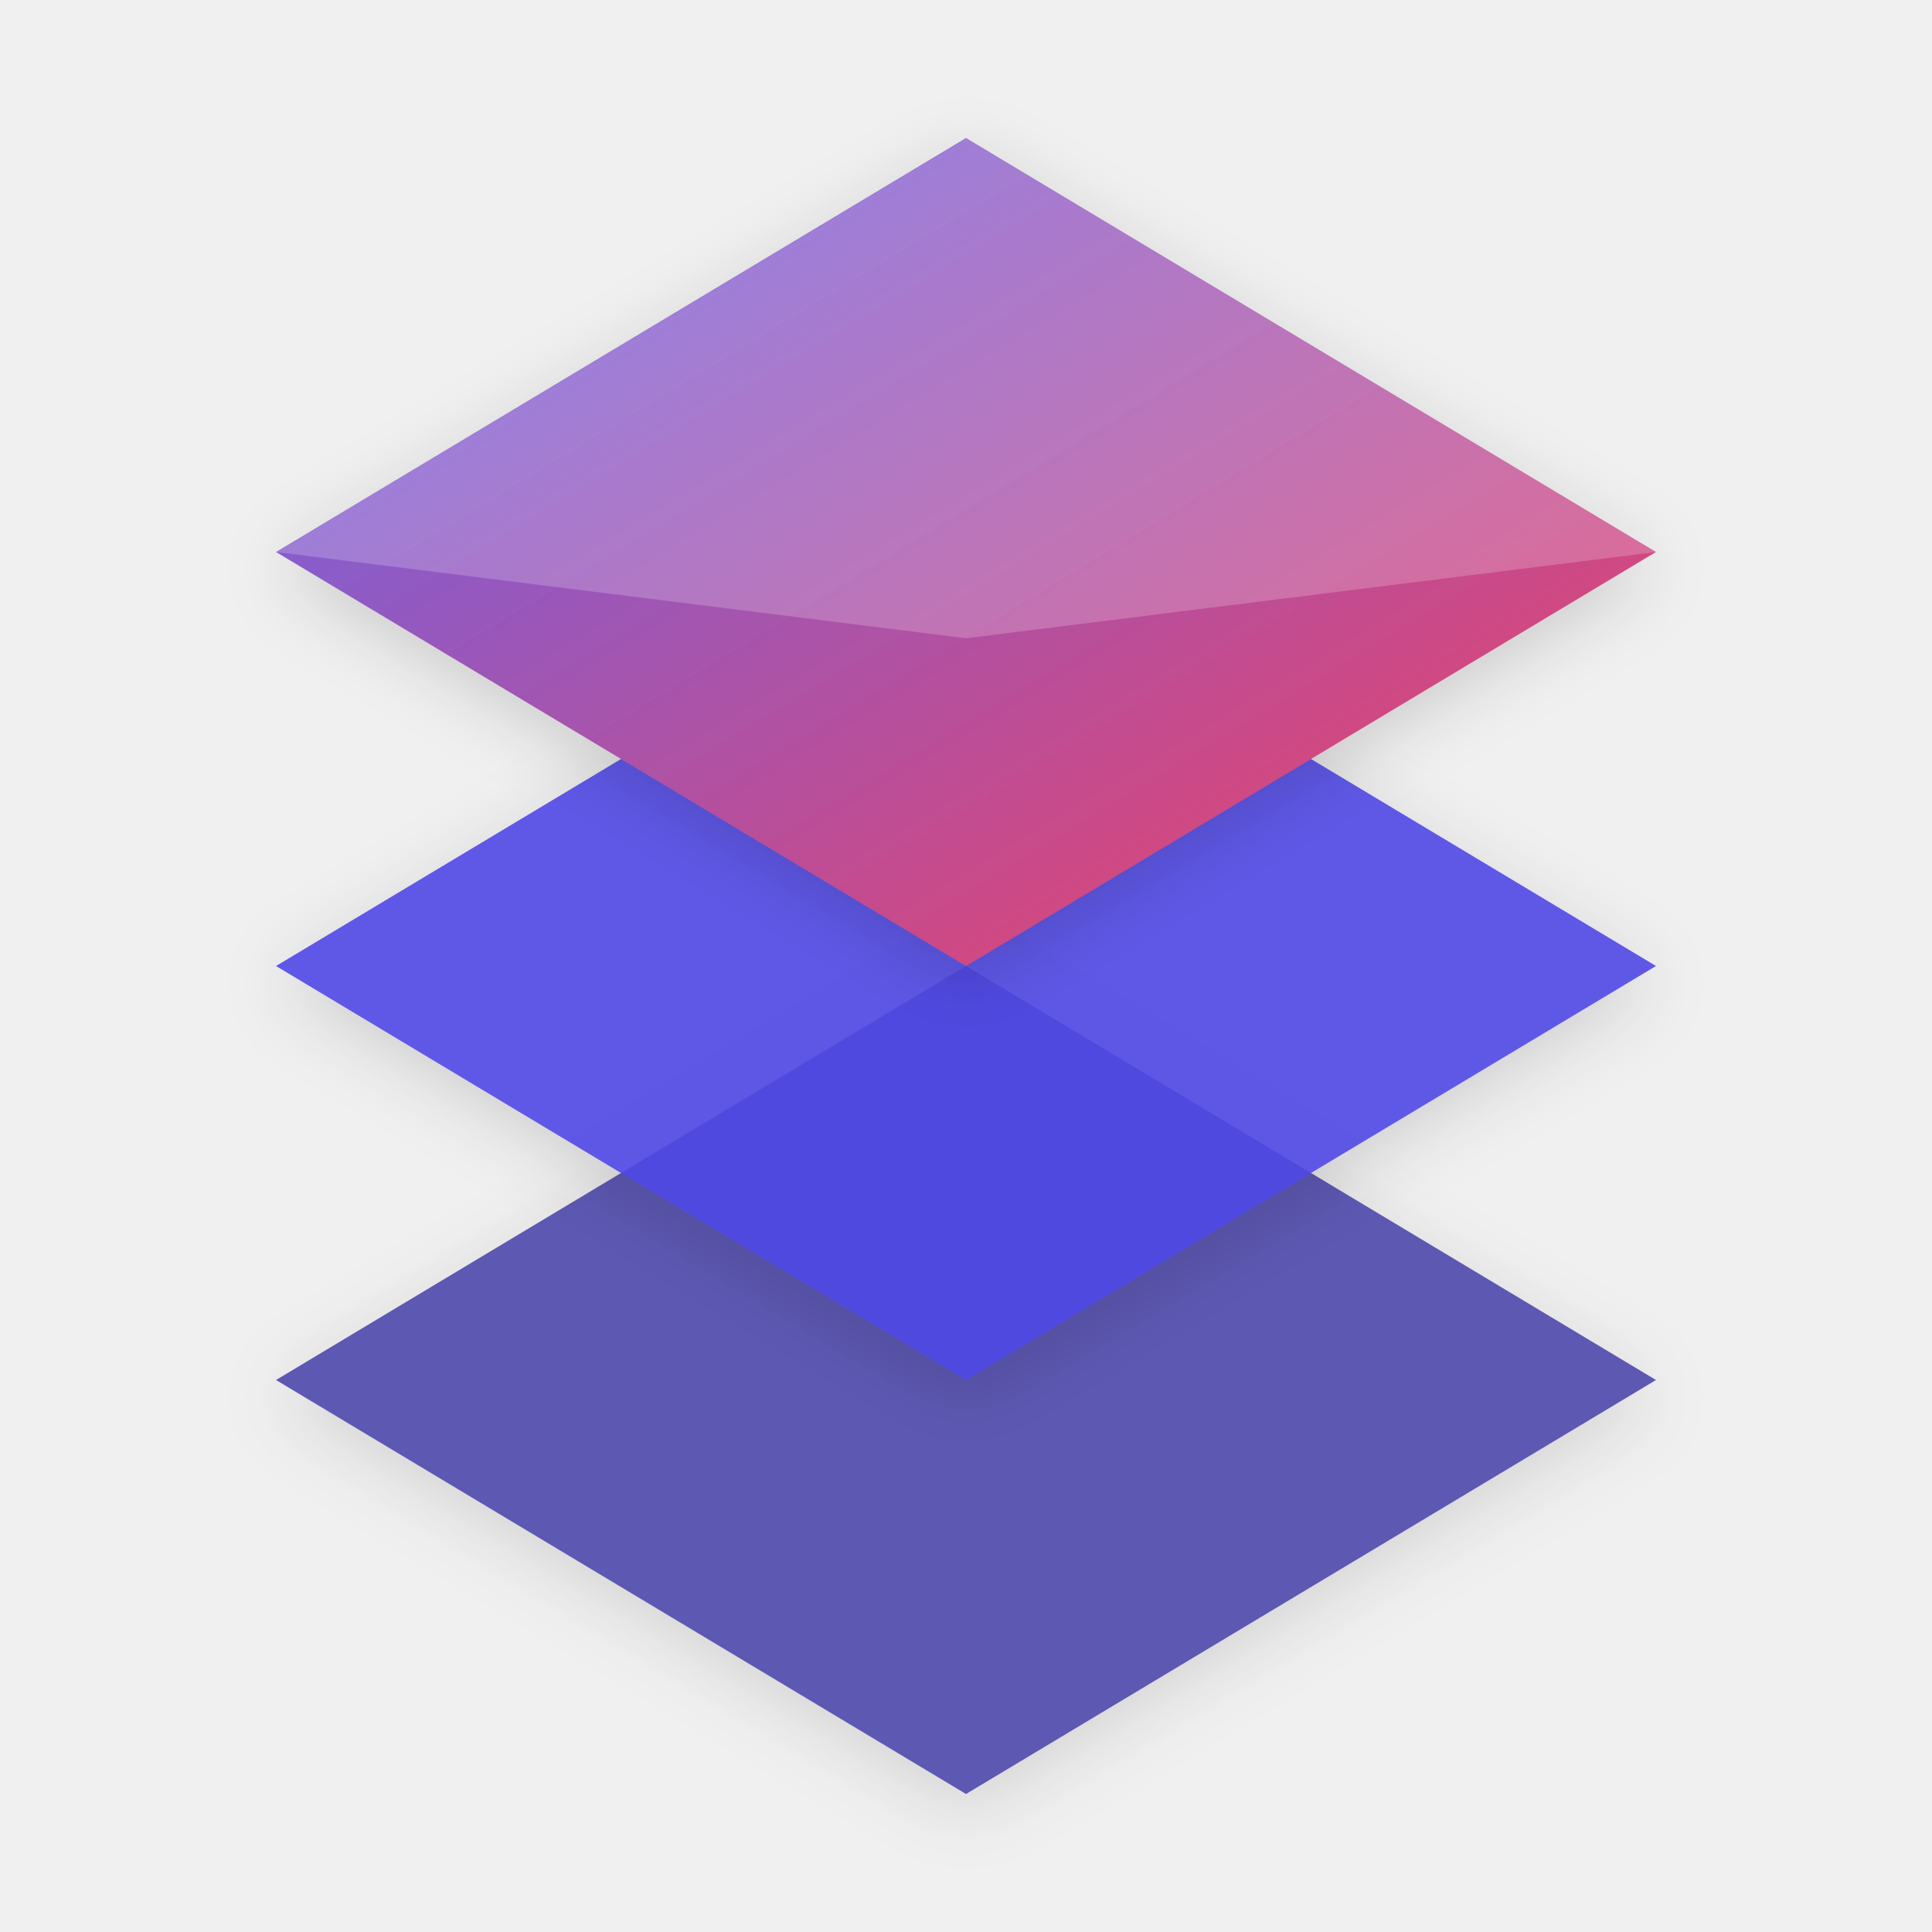
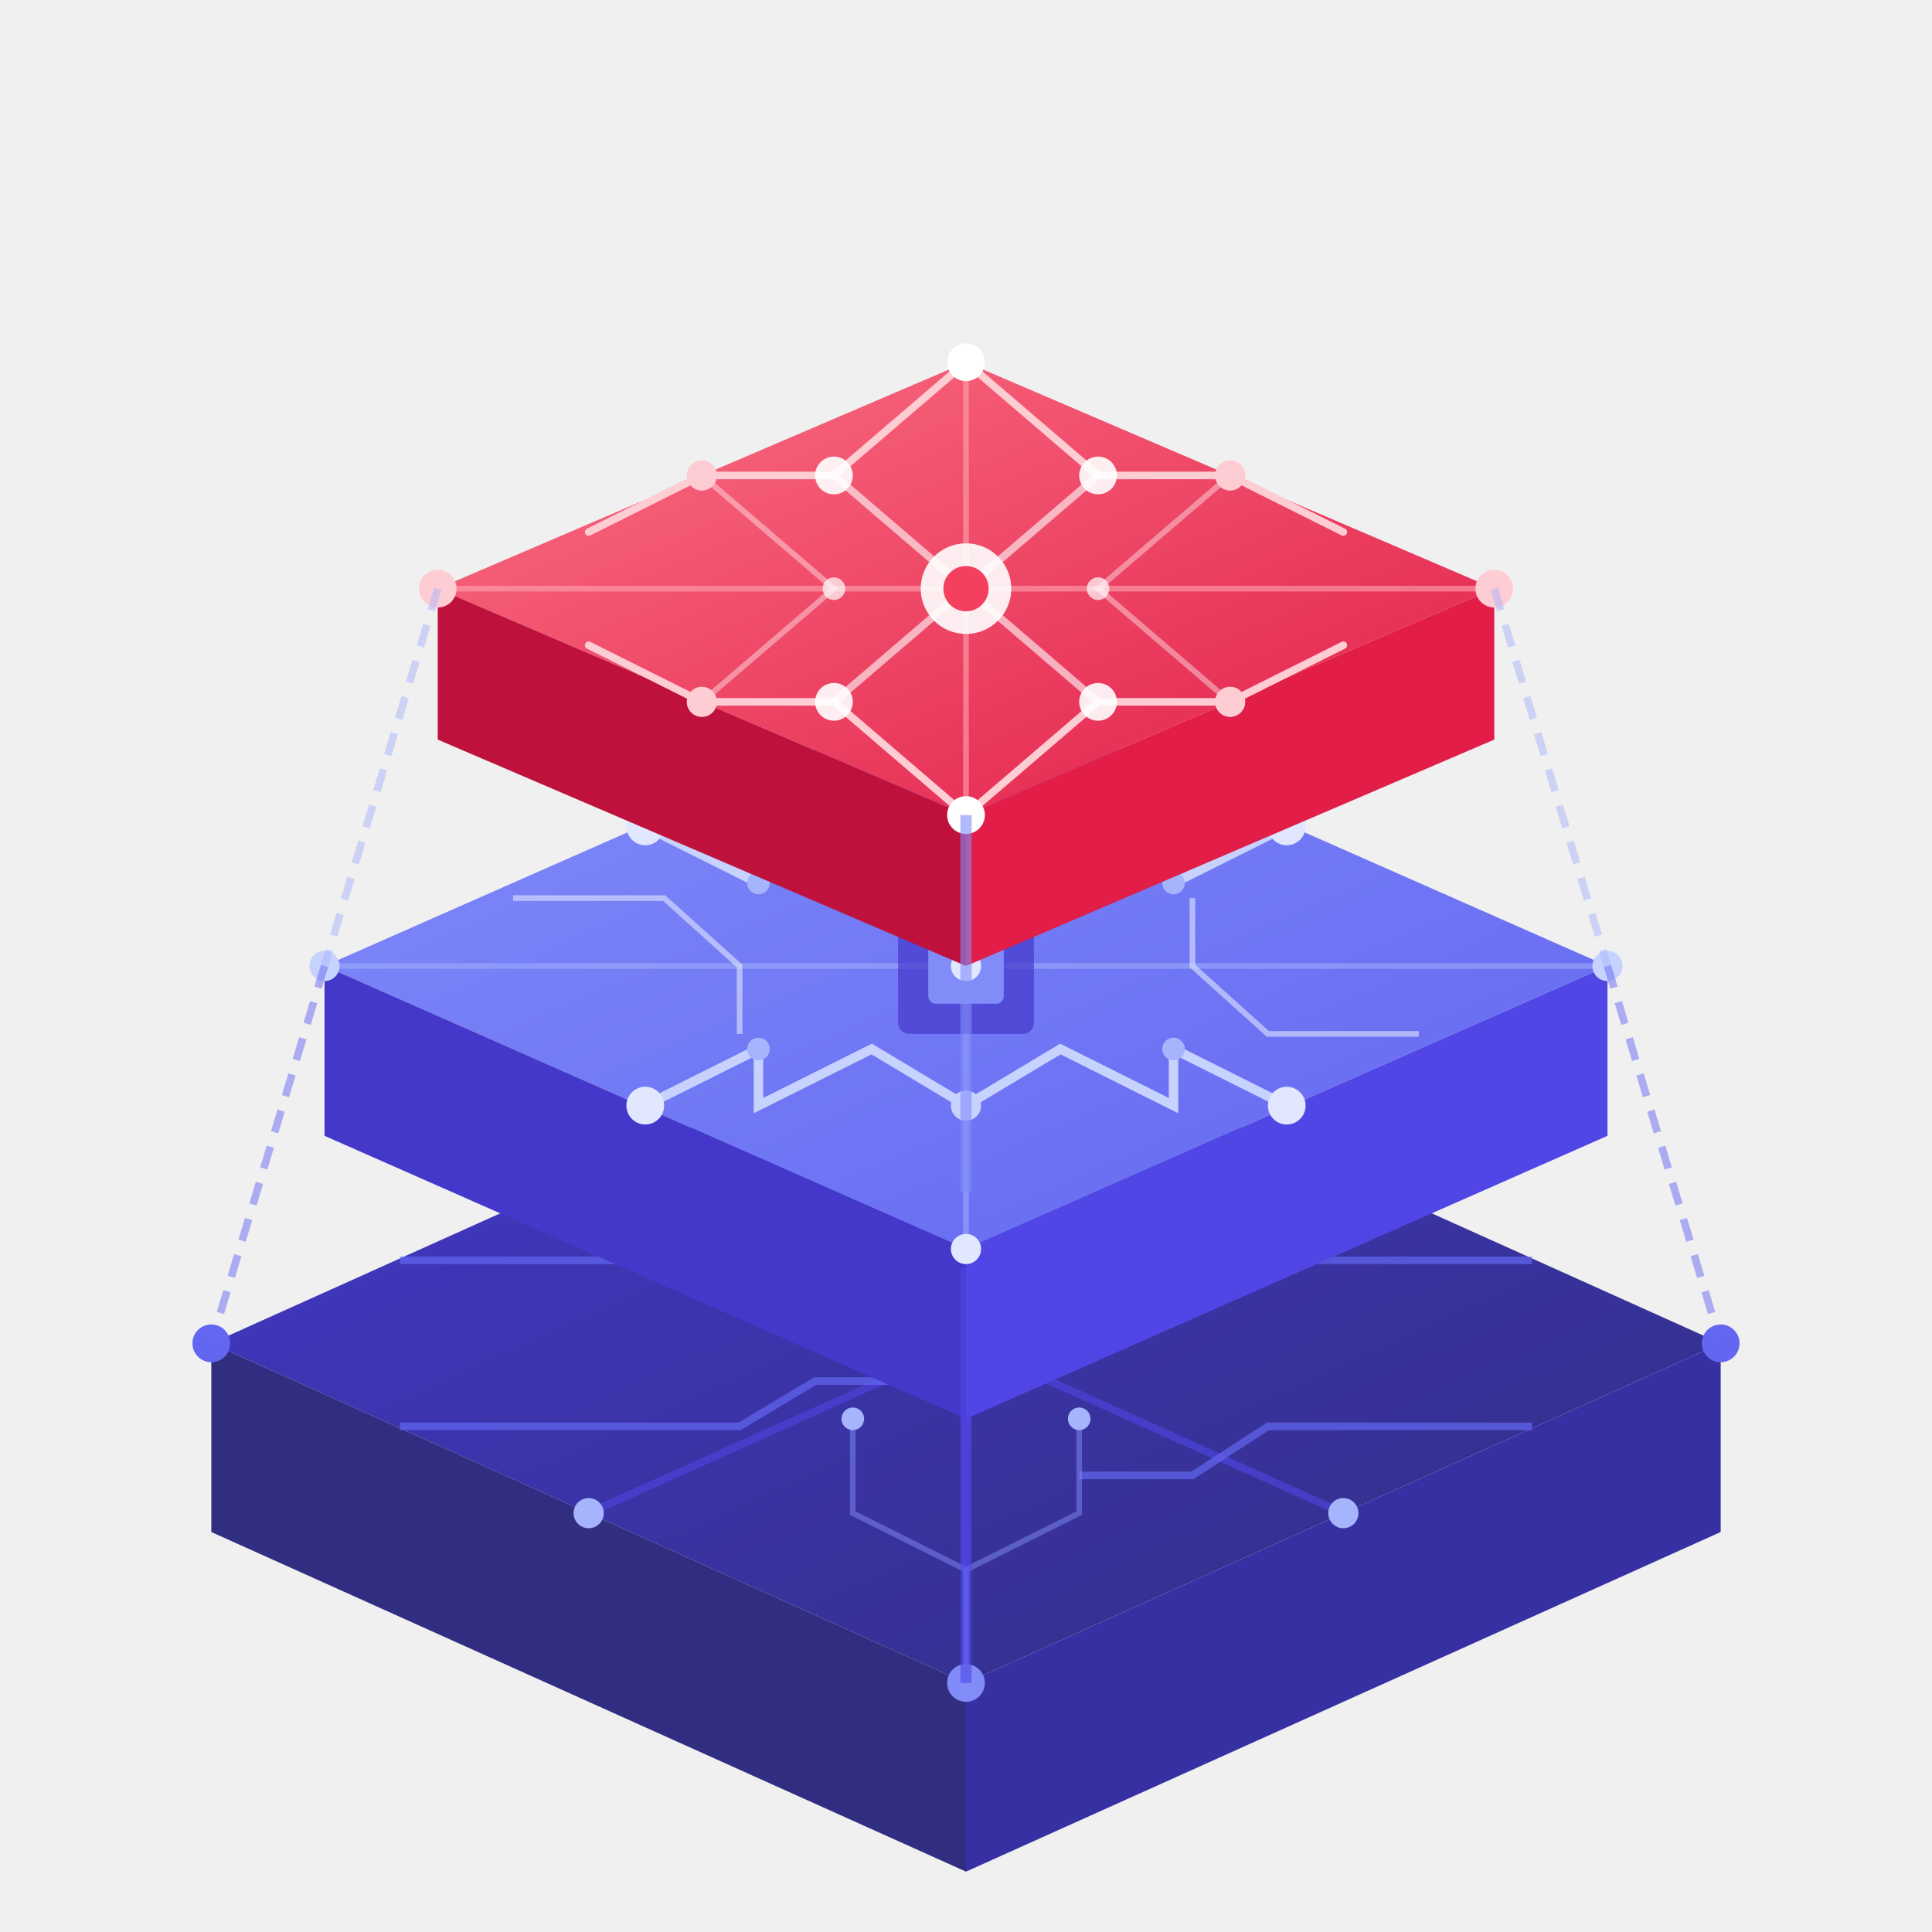
- <svg xmlns="http://www.w3.org/2000/svg" viewBox="32 0 448 448" width="512" height="512">
+ <svg xmlns="http://www.w3.org/2000/svg" viewBox="0 0 512 512" width="512" height="512">
  <defs>
-     <linearGradient id="mainGradient" x1="0%" y1="0%" x2="100%" y2="100%">
-       <stop offset="0%" style="stop-color:#6366f1;stop-opacity:1" />
-       <stop offset="100%" style="stop-color:#f43f5e;stop-opacity:1" />
+     <linearGradient id="topLayer" x1="0%" y1="0%" x2="100%" y2="100%">
+       <stop offset="0%" stop-color="#fb7185" />
+       <stop offset="100%" stop-color="#e11d48" />
    </linearGradient>
-     <filter id="shadow" x="-20%" y="-20%" width="140%" height="140%">
-       <feDropShadow dx="0" dy="4" stdDeviation="8" flood-color="#000000" flood-opacity="0.15" />
-     </filter>
+     <linearGradient id="midLayer" x1="0%" y1="0%" x2="100%" y2="100%">
+       <stop offset="0%" stop-color="#818cf8" />
+       <stop offset="100%" stop-color="#6366f1" />
+     </linearGradient>
+     <linearGradient id="botLayer" x1="0%" y1="0%" x2="100%" y2="100%">
+       <stop offset="0%" stop-color="#4338ca" />
+       <stop offset="100%" stop-color="#312e81" />
+     </linearGradient>
  </defs>
-   <path d="M256 416L96 320L256 224L416 320L256 416Z" fill="#3730a3" opacity="0.8" filter="url(#shadow)" />
-   <path d="M256 320L96 224L256 128L416 224L256 320Z" fill="#4f46e5" opacity="0.9" filter="url(#shadow)" />
-   <path d="M256 224L96 128L256 32L416 128L256 224Z" fill="url(#mainGradient)" filter="url(#shadow)" />
-   <path d="M256 32L96 128L256 148L416 128L256 32Z" fill="#ffffff" opacity="0.2" />
+   <g transform="translate(256, 256)">
+     <g transform="translate(0, 100)">
+       <polygon points="0,-90 200,0 0,90 -200,0" fill="url(#botLayer)" />
+       <polygon points="-200,0 0,90 0,140 -200,50" fill="#312e81" />
+       <polygon points="200,0 0,90 0,140 200,50" fill="#3730a3" />
+       <line x1="0" y1="-90" x2="0" y2="90" stroke="#4f46e5" stroke-width="2" opacity="0.6" />
+       <line x1="-100" y1="-45" x2="100" y2="45" stroke="#4f46e5" stroke-width="2" opacity="0.6" />
+       <line x1="100" y1="-45" x2="-100" y2="45" stroke="#4f46e5" stroke-width="2" opacity="0.6" />
+       <path d="M-150,-22 L-80,-22 L-60,-35 L-30,-35" stroke="#6366f1" stroke-width="2" fill="none" opacity="0.7" />
+       <path d="M150,22 L80,22 L60,35 L30,35" stroke="#6366f1" stroke-width="2" fill="none" opacity="0.7" />
+       <path d="M-150,22 L-60,22 L-40,10 L0,10" stroke="#6366f1" stroke-width="2" fill="none" opacity="0.7" />
+       <path d="M150,-22 L60,-22 L40,-10 L0,-10" stroke="#6366f1" stroke-width="2" fill="none" opacity="0.7" />
+       <path d="M0,-90 L0,-60 L-30,-45 L-30,-20" stroke="#818cf8" stroke-width="1.5" fill="none" opacity="0.5" />
+       <path d="M0,-90 L0,-60 L30,-45 L30,-20" stroke="#818cf8" stroke-width="1.5" fill="none" opacity="0.5" />
+       <path d="M0,90 L0,60 L-30,45 L-30,20" stroke="#818cf8" stroke-width="1.5" fill="none" opacity="0.5" />
+       <path d="M0,90 L0,60 L30,45 L30,20" stroke="#818cf8" stroke-width="1.5" fill="none" opacity="0.5" />
+       <circle cx="0" cy="-90" r="5" fill="#818cf8" />
+       <circle cx="0" cy="90" r="5" fill="#818cf8" />
+       <circle cx="-200" cy="0" r="5" fill="#6366f1" />
+       <circle cx="200" cy="0" r="5" fill="#6366f1" />
+       <circle cx="-100" cy="-45" r="4" fill="#a5b4fc" />
+       <circle cx="100" cy="-45" r="4" fill="#a5b4fc" />
+       <circle cx="-100" cy="45" r="4" fill="#a5b4fc" />
+       <circle cx="100" cy="45" r="4" fill="#a5b4fc" />
+       <circle cx="0" cy="0" r="6" fill="#c7d2fe" />
+       <circle cx="-30" cy="-20" r="3" fill="#a5b4fc" />
+       <circle cx="30" cy="-20" r="3" fill="#a5b4fc" />
+       <circle cx="-30" cy="20" r="3" fill="#a5b4fc" />
+       <circle cx="30" cy="20" r="3" fill="#a5b4fc" />
+     </g>
+     <g transform="translate(0, 0)">
+       <polygon points="0,-75 170,0 0,75 -170,0" fill="url(#midLayer)" />
+       <polygon points="-170,0 0,75 0,120 -170,45" fill="#4338ca" />
+       <polygon points="170,0 0,75 0,120 170,45" fill="#4f46e5" />
+       <line x1="0" y1="-75" x2="0" y2="75" stroke="#a5b4fc" stroke-width="1.5" opacity="0.5" />
+       <line x1="-170" y1="0" x2="170" y2="0" stroke="#a5b4fc" stroke-width="1.5" opacity="0.5" />
+       <path d="M-85,-37 L-55,-22 L-55,-37 L-25,-22 L0,-37" stroke="#c7d2fe" stroke-width="2.5" fill="none" stroke-linecap="round" />
+       <path d="M85,-37 L55,-22 L55,-37 L25,-22 L0,-37" stroke="#c7d2fe" stroke-width="2.5" fill="none" stroke-linecap="round" />
+       <path d="M-85,37 L-55,22 L-55,37 L-25,22 L0,37" stroke="#c7d2fe" stroke-width="2.5" fill="none" stroke-linecap="round" />
+       <path d="M85,37 L55,22 L55,37 L25,22 L0,37" stroke="#c7d2fe" stroke-width="2.5" fill="none" stroke-linecap="round" />
+       <path d="M-120,-18 L-80,-18 L-60,0 L-60,18" stroke="#e0e7ff" stroke-width="1.5" fill="none" opacity="0.6" />
+       <path d="M120,18 L80,18 L60,0 L60,-18" stroke="#e0e7ff" stroke-width="1.5" fill="none" opacity="0.6" />
+       <circle cx="0" cy="-75" r="4" fill="#e0e7ff" />
+       <circle cx="0" cy="75" r="4" fill="#e0e7ff" />
+       <circle cx="-170" cy="0" r="4" fill="#c7d2fe" />
+       <circle cx="170" cy="0" r="4" fill="#c7d2fe" />
+       <circle cx="-85" cy="-37" r="5" fill="#e0e7ff" />
+       <circle cx="85" cy="-37" r="5" fill="#e0e7ff" />
+       <circle cx="-85" cy="37" r="5" fill="#e0e7ff" />
+       <circle cx="85" cy="37" r="5" fill="#e0e7ff" />
+       <circle cx="0" cy="-37" r="4" fill="#c7d2fe" />
+       <circle cx="0" cy="37" r="4" fill="#c7d2fe" />
+       <circle cx="-55" cy="-22" r="3" fill="#a5b4fc" />
+       <circle cx="55" cy="-22" r="3" fill="#a5b4fc" />
+       <circle cx="-55" cy="22" r="3" fill="#a5b4fc" />
+       <circle cx="55" cy="22" r="3" fill="#a5b4fc" />
+       <rect x="-18" y="-18" width="36" height="36" rx="3" fill="#4338ca" opacity="0.7" />
+       <rect x="-10" y="-10" width="20" height="20" rx="2" fill="#818cf8" />
+       <circle cx="0" cy="0" r="4" fill="#e0e7ff" />
+     </g>
+     <g transform="translate(0, -100)">
+       <polygon points="0,-60 140,0 0,60 -140,0" fill="url(#topLayer)" />
+       <polygon points="-140,0 0,60 0,100 -140,40" fill="#be123c" />
+       <polygon points="140,0 0,60 0,100 140,40" fill="#e11d48" />
+       <line x1="0" y1="-60" x2="0" y2="60" stroke="#fda4af" stroke-width="1.5" opacity="0.6" />
+       <line x1="-140" y1="0" x2="140" y2="0" stroke="#fda4af" stroke-width="1.5" opacity="0.6" />
+       <path d="M0,-60 L-35,-30 L-70,-30 L-100,-15" stroke="#fecdd3" stroke-width="2" fill="none" stroke-linecap="round" />
+       <path d="M0,-60 L35,-30 L70,-30 L100,-15" stroke="#fecdd3" stroke-width="2" fill="none" stroke-linecap="round" />
+       <path d="M0,60 L-35,30 L-70,30 L-100,15" stroke="#fecdd3" stroke-width="2" fill="none" stroke-linecap="round" />
+       <path d="M0,60 L35,30 L70,30 L100,15" stroke="#fecdd3" stroke-width="2" fill="none" stroke-linecap="round" />
+       <path d="M-35,-30 L0,0 L35,-30" stroke="#ffffff" stroke-width="2" fill="none" opacity="0.6" />
+       <path d="M-35,30 L0,0 L35,30" stroke="#ffffff" stroke-width="2" fill="none" opacity="0.6" />
+       <path d="M-70,-30 L-35,0 L-70,30" stroke="#ffffff" stroke-width="1.5" fill="none" opacity="0.4" />
+       <path d="M70,-30 L35,0 L70,30" stroke="#ffffff" stroke-width="1.5" fill="none" opacity="0.4" />
+       <circle cx="0" cy="-60" r="5" fill="#ffffff" />
+       <circle cx="0" cy="60" r="5" fill="#ffffff" />
+       <circle cx="-140" cy="0" r="5" fill="#fecdd3" />
+       <circle cx="140" cy="0" r="5" fill="#fecdd3" />
+       <circle cx="-35" cy="-30" r="5" fill="#ffffff" opacity="0.9" />
+       <circle cx="35" cy="-30" r="5" fill="#ffffff" opacity="0.9" />
+       <circle cx="-35" cy="30" r="5" fill="#ffffff" opacity="0.9" />
+       <circle cx="35" cy="30" r="5" fill="#ffffff" opacity="0.9" />
+       <circle cx="-70" cy="-30" r="4" fill="#fecdd3" />
+       <circle cx="70" cy="-30" r="4" fill="#fecdd3" />
+       <circle cx="-70" cy="30" r="4" fill="#fecdd3" />
+       <circle cx="70" cy="30" r="4" fill="#fecdd3" />
+       <circle cx="-35" cy="0" r="3" fill="#ffffff" opacity="0.7" />
+       <circle cx="35" cy="0" r="3" fill="#ffffff" opacity="0.7" />
+       <circle cx="0" cy="0" r="12" fill="#ffffff" opacity="0.9" />
+       <circle cx="0" cy="0" r="6" fill="#f43f5e" />
+     </g>
+     <line x1="0" y1="-40" x2="0" y2="60" stroke="#818cf8" stroke-width="3" opacity="0.6" />
+     <line x1="0" y1="80" x2="0" y2="190" stroke="#4f46e5" stroke-width="3" opacity="0.6" />
+     <line x1="-140" y1="-100" x2="-170" y2="0" stroke="#a5b4fc" stroke-width="2" stroke-dasharray="6 4" opacity="0.5" />
+     <line x1="140" y1="-100" x2="170" y2="0" stroke="#a5b4fc" stroke-width="2" stroke-dasharray="6 4" opacity="0.5" />
+     <line x1="-170" y1="0" x2="-200" y2="100" stroke="#6366f1" stroke-width="2" stroke-dasharray="6 4" opacity="0.5" />
+     <line x1="170" y1="0" x2="200" y2="100" stroke="#6366f1" stroke-width="2" stroke-dasharray="6 4" opacity="0.5" />
+   </g>
</svg>
